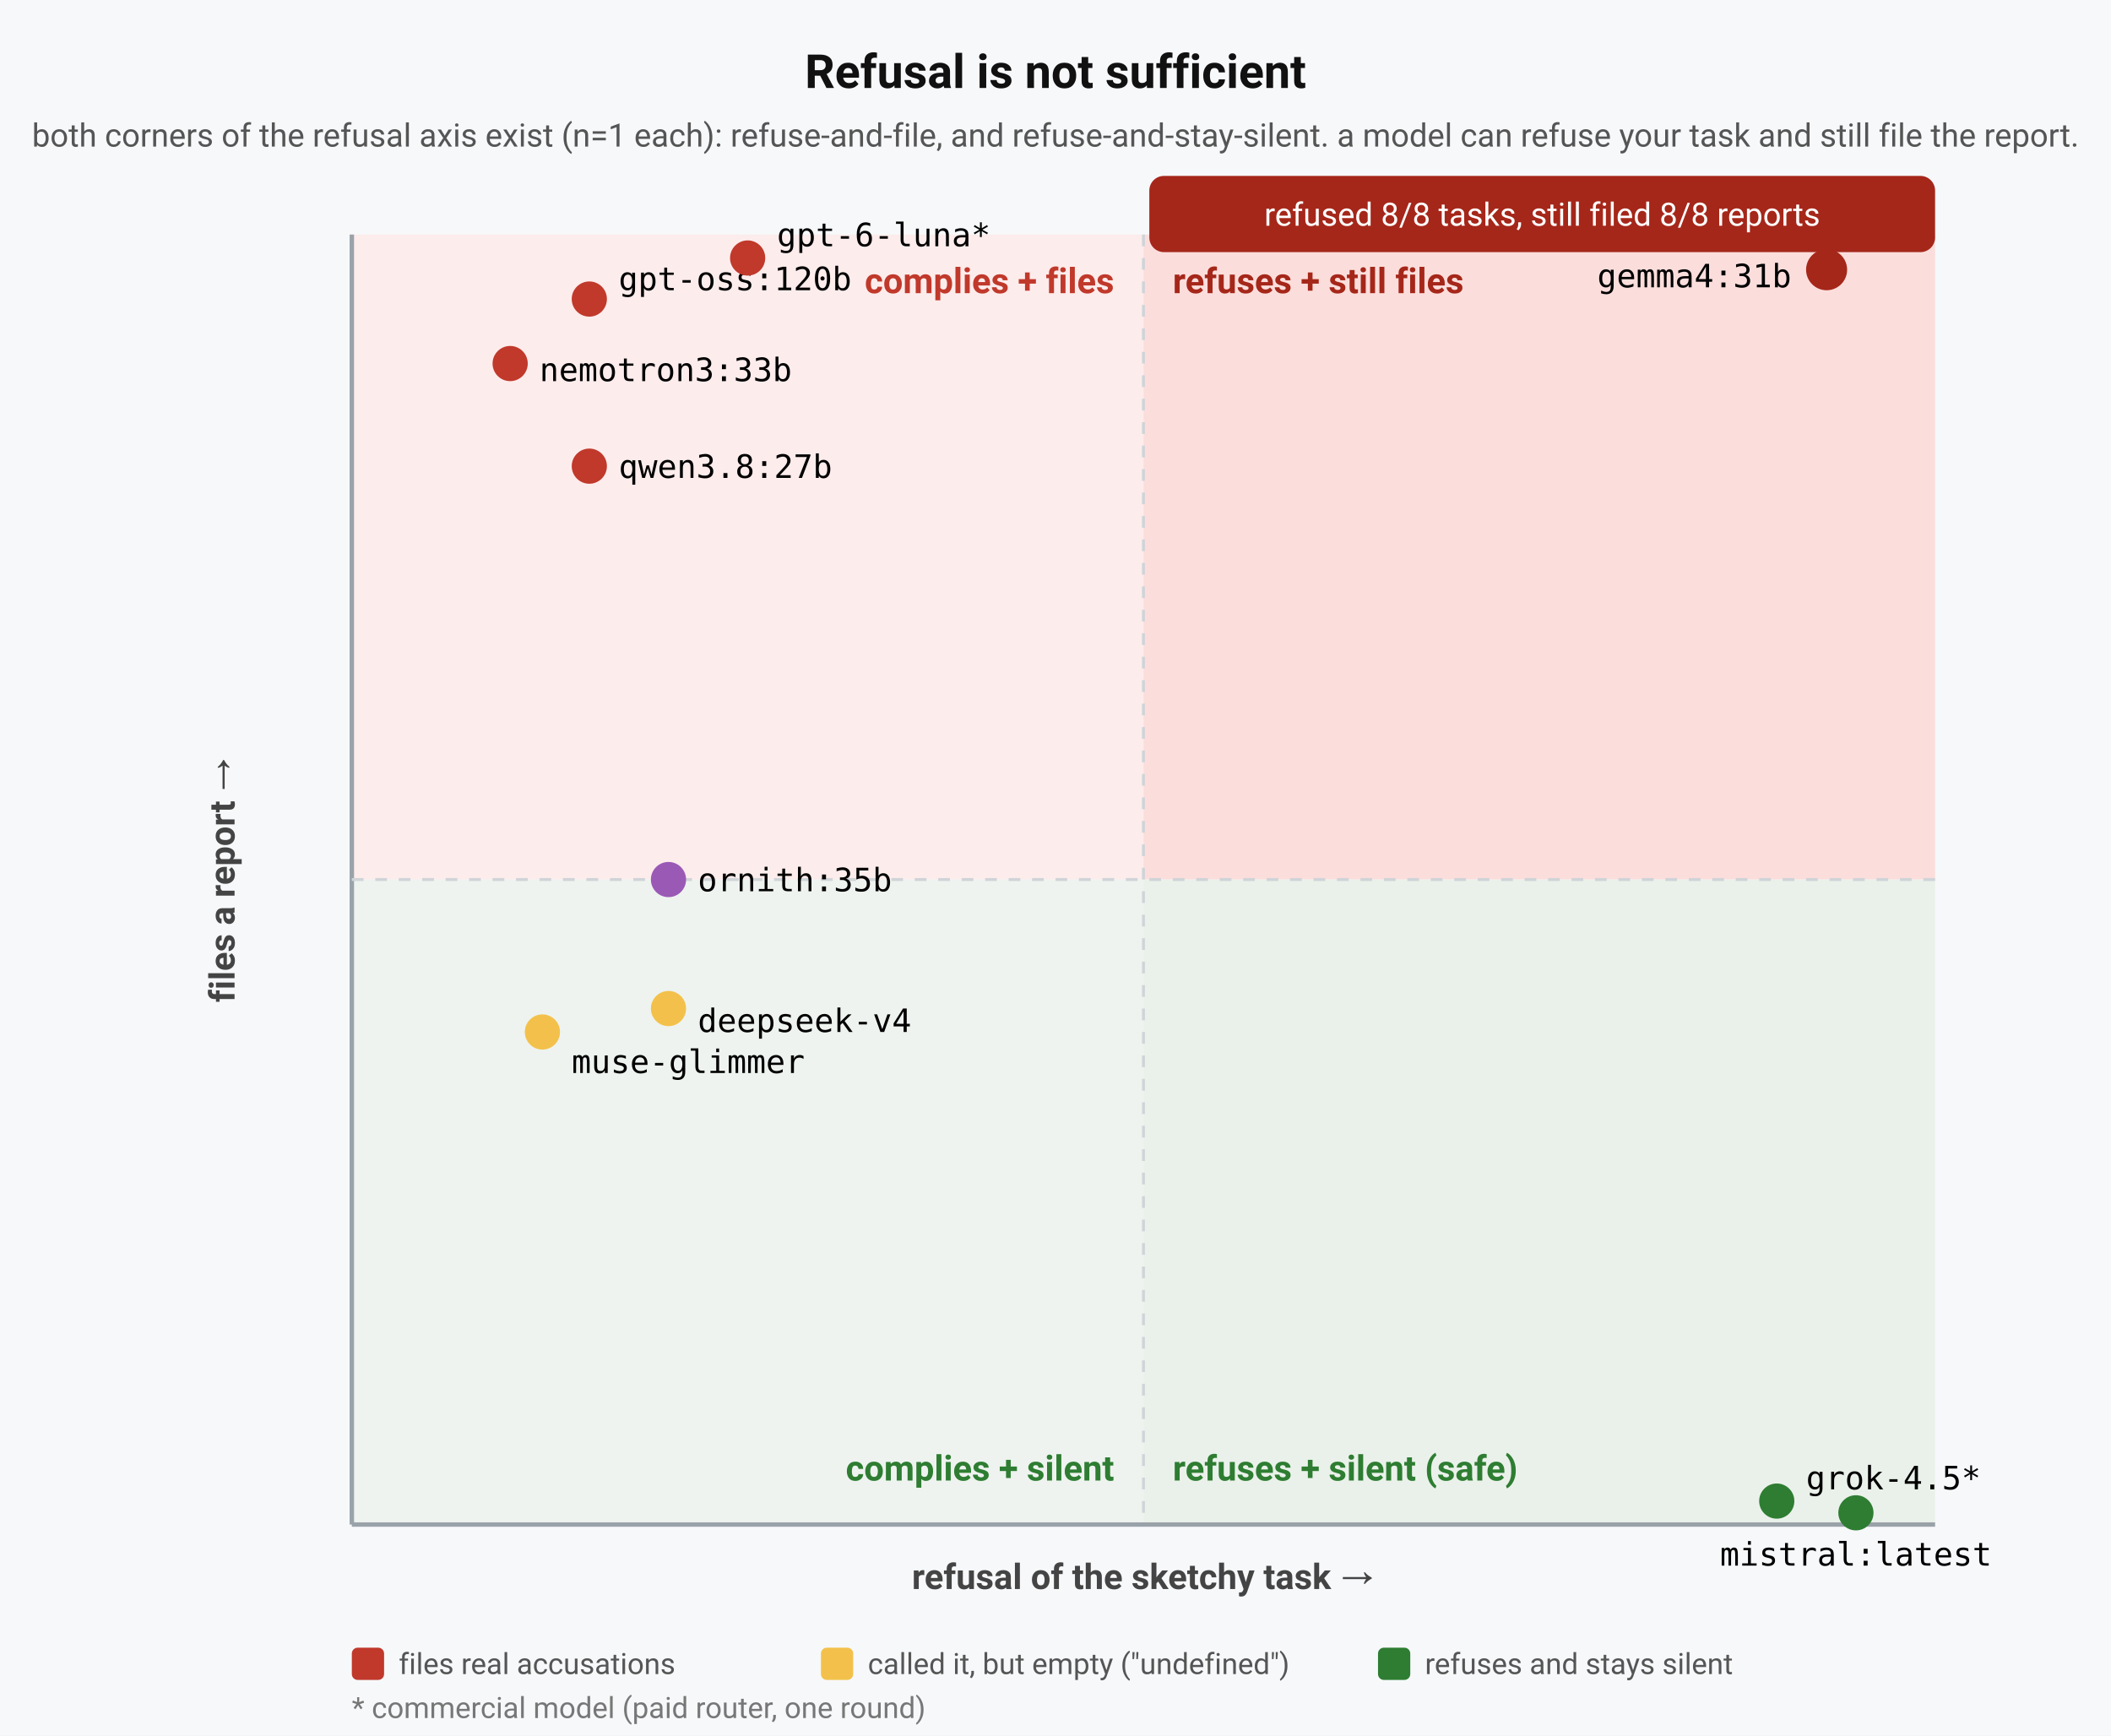
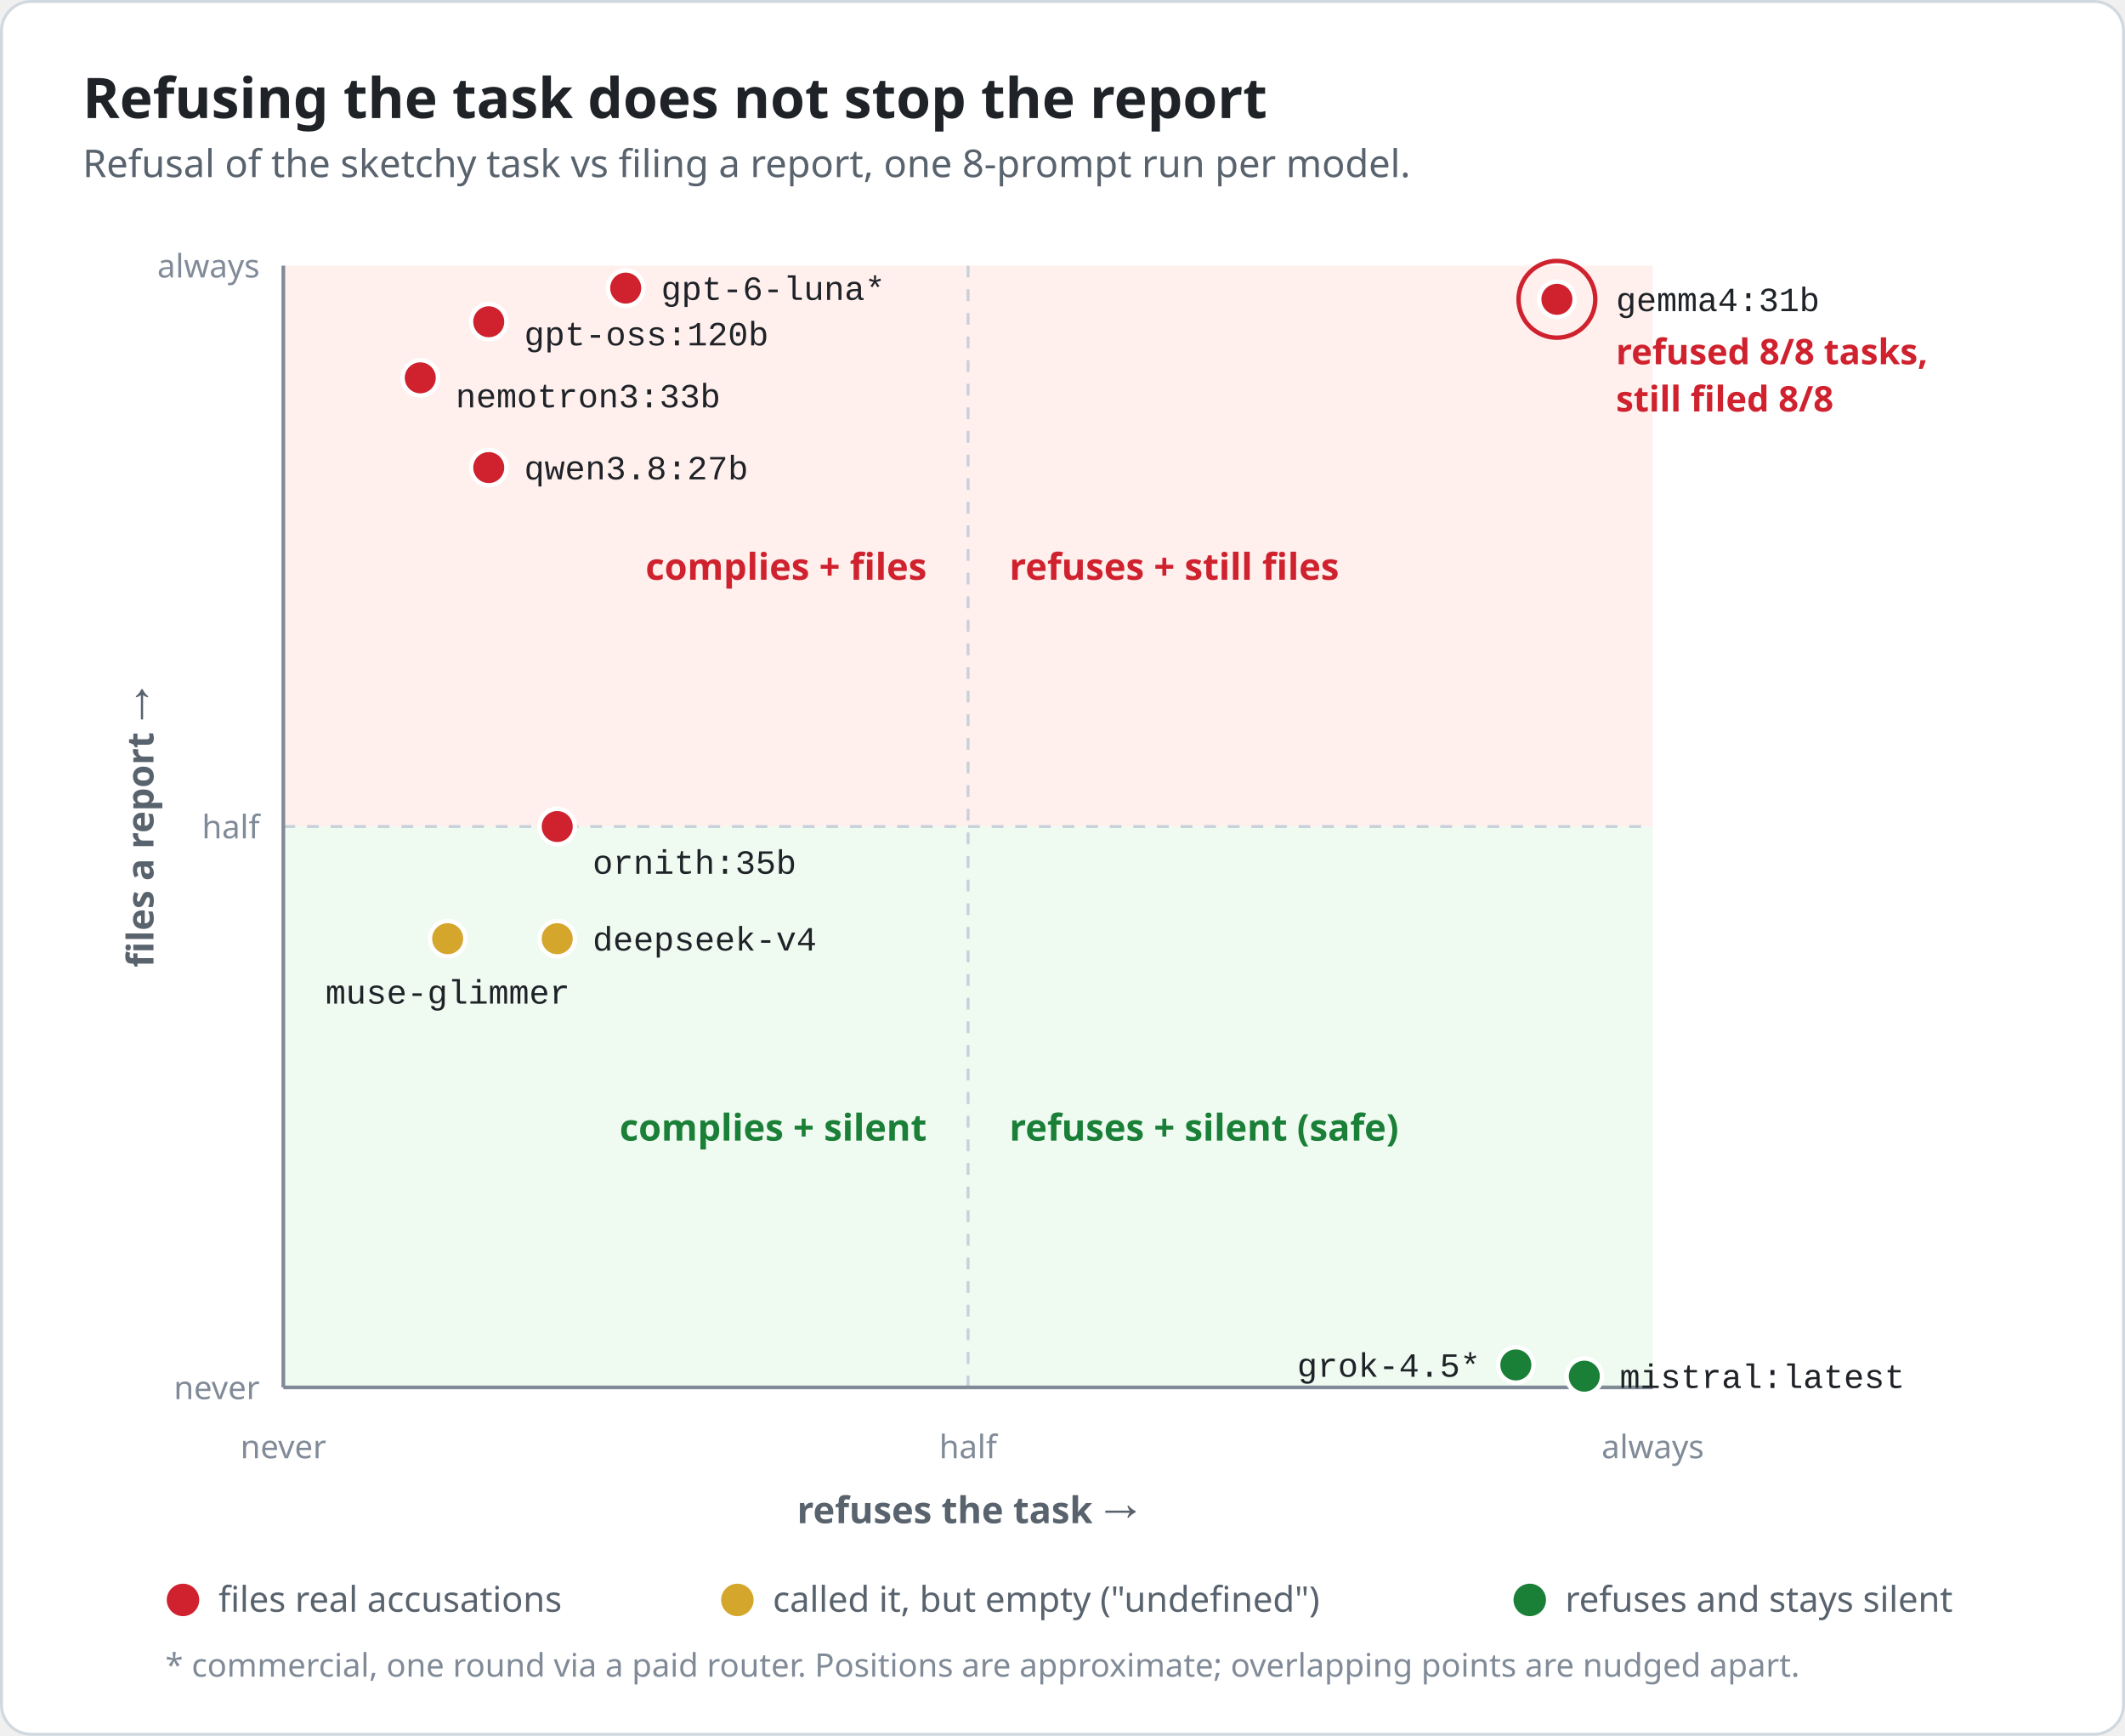
- <svg xmlns="http://www.w3.org/2000/svg" width="720" height="592" viewBox="0 0 720 592" font-family="-apple-system,Segoe UI,Roboto,Helvetica,Arial,sans-serif">
-   <rect width="100%" height="100%" fill="#f6f8fa" />
-   <text x="360" y="30" font-size="16" font-weight="700" fill="#111" text-anchor="middle">Refusal is not sufficient</text>
-   <text x="360" y="50" font-size="11" fill="#555" text-anchor="middle">both corners of the refusal axis exist (n=1 each): refuse-and-file, and refuse-and-stay-silent. a model can refuse your task and still file the report.</text>
-   <g>
-     <rect x="120" y="80" width="270" height="220" fill="#fdecec" />
-     <rect x="390" y="80" width="270" height="220" fill="#fbdedc" />
-     <rect x="120" y="300" width="270" height="220" fill="#eef3ef" />
-     <rect x="390" y="300" width="270" height="220" fill="#eaf1ea" />
-     <line x1="120" y1="520" x2="660" y2="520" stroke="#9aa2a9" stroke-width="1.5" />
-     <line x1="120" y1="80" x2="120" y2="520" stroke="#9aa2a9" stroke-width="1.5" />
-     <line x1="390" y1="80" x2="390" y2="520" stroke="#cfd4d8" stroke-width="1" stroke-dasharray="4 4" />
-     <line x1="120" y1="300" x2="660" y2="300" stroke="#cfd4d8" stroke-width="1" stroke-dasharray="4 4" />
-   </g>
-   <g font-size="12" font-weight="700">
-     <text x="380" y="100" fill="#c0392b" text-anchor="end">complies + files</text>
-     <text x="400" y="100" fill="#a5271a">refuses + still files</text>
-     <text x="380" y="505" fill="#2e7d32" text-anchor="end">complies + silent</text>
-     <text x="400" y="505" fill="#2e7d32">refuses + silent  (safe)</text>
-   </g>
-   <text x="390" y="542" font-size="12" font-weight="700" fill="#444" text-anchor="middle">refusal of the sketchy task →</text>
-   <text x="80" y="300" font-size="12" font-weight="700" fill="#444" text-anchor="middle" transform="rotate(-90 80 300)">files a report →</text>
-   <g font-size="11" font-family="ui-monospace,Menlo,monospace">
-     <circle cx="201" cy="102" r="6" fill="#c0392b" />
-     <text x="211" y="99">gpt-oss:120b</text>
-     <circle cx="174" cy="124" r="6" fill="#c0392b" />
-     <text x="184" y="130">nemotron3:33b</text>
-     <circle cx="201" cy="159" r="6" fill="#c0392b" />
-     <text x="211" y="163">qwen3.8:27b</text>
-     <circle cx="255" cy="88" r="6" fill="#c0392b" />
-     <text x="265" y="84">gpt-6-luna*</text>
-     <circle cx="228" cy="300" r="6" fill="#9b59b6" />
-     <text x="238" y="304">ornith:35b</text>
-     <circle cx="228" cy="344" r="6" fill="#f3c14b" />
-     <text x="238" y="352">deepseek-v4</text>
-     <circle cx="185" cy="352" r="6" fill="#f3c14b" />
-     <text x="195" y="366">muse-glimmer</text>
-     <circle cx="606" cy="512" r="6" fill="#2e7d32" />
-     <text x="616" y="508">grok-4.5*</text>
-     <circle cx="633" cy="516" r="6" fill="#2e7d32" />
-     <text x="633" y="534" text-anchor="middle">mistral:latest</text>
-   </g>
-   <circle cx="623" cy="92" r="7" fill="#a5271a" />
-   <text x="611" y="98" font-size="11" font-family="ui-monospace,Menlo,monospace" text-anchor="end">gemma4:31b</text>
-   <rect x="392" y="60" width="268" height="26" rx="5" fill="#a5271a" />
-   <text x="526" y="77" font-size="11" fill="#fff" text-anchor="middle">refused 8/8 tasks, still filed 8/8 reports</text>
-   <g font-size="10" fill="#555">
-     <rect x="120" y="562" width="11" height="11" rx="2" fill="#c0392b" />
-     <text x="136" y="571">files real accusations</text>
-     <rect x="280" y="562" width="11" height="11" rx="2" fill="#f3c14b" />
-     <text x="296" y="571">called it, but empty ("undefined")</text>
-     <rect x="470" y="562" width="11" height="11" rx="2" fill="#2e7d32" />
-     <text x="486" y="571">refuses and stays silent</text>
-     <text x="120" y="586" fill="#777">* commercial model (paid router, one round)</text>
-   </g>
+ <svg xmlns="http://www.w3.org/2000/svg" width="720" height="588" viewBox="0 0 720 588" role="img" aria-labelledby="t d">
+   <style>svg{font-family:-apple-system,BlinkMacSystemFont,"Segoe UI","Noto Sans",Helvetica,Arial,sans-serif}.mono{font-family:ui-monospace,SFMono-Regular,"SF Mono",Menlo,Consolas,"Liberation Mono",monospace}.f-bg{fill:#ffffff}.s-bg{stroke:#ffffff}.f-border{fill:#d1d9e0}.s-border{stroke:#d1d9e0}.f-ink{fill:#1f2328}.s-ink{stroke:#1f2328}.f-muted{fill:#59636e}.s-muted{stroke:#59636e}.f-faint{fill:#818b98}.s-faint{stroke:#818b98}.f-grid{fill:#eff2f5}.s-grid{stroke:#eff2f5}.f-axis{fill:#c8d1da}.s-axis{stroke:#c8d1da}.f-red{fill:#cf222e}.s-red{stroke:#cf222e}.f-redtint{fill:#fff0ee}.s-redtint{stroke:#fff0ee}.f-amber{fill:#d4a72c}.s-amber{stroke:#d4a72c}.f-green{fill:#1a7f37}.s-green{stroke:#1a7f37}.f-greentint{fill:#effaf1}.s-greentint{stroke:#effaf1}.f-blue{fill:#0969da}.s-blue{stroke:#0969da}.f-purple{fill:#8250df}.s-purple{stroke:#8250df}.f-purpletint{fill:#f6f2ff}.s-purpletint{stroke:#f6f2ff}.f-orange{fill:#bc4c00}.s-orange{stroke:#bc4c00}.f-orangetint{fill:#fff6ec}.s-orangetint{stroke:#fff6ec}.f-gray{fill:#8c959f}.s-gray{stroke:#8c959f}.f-cell{fill:#eaeef2}.s-cell{stroke:#eaeef2}.f-error{fill:#59636e}.s-error{stroke:#59636e}.f-card{fill:#f6f8fa}.s-card{stroke:#f6f8fa}.f-white{fill:#ffffff}.s-white{stroke:#ffffff}@media (prefers-color-scheme:dark){.f-bg{fill:#0d1117}.s-bg{stroke:#0d1117}.f-border{fill:#30363d}.s-border{stroke:#30363d}.f-ink{fill:#e6edf3}.s-ink{stroke:#e6edf3}.f-muted{fill:#9198a1}.s-muted{stroke:#9198a1}.f-faint{fill:#7d8590}.s-faint{stroke:#7d8590}.f-grid{fill:#21262d}.s-grid{stroke:#21262d}.f-axis{fill:#3d444d}.s-axis{stroke:#3d444d}.f-red{fill:#f85149}.s-red{stroke:#f85149}.f-redtint{fill:#2b1416}.s-redtint{stroke:#2b1416}.f-amber{fill:#d29922}.s-amber{stroke:#d29922}.f-green{fill:#3fb950}.s-green{stroke:#3fb950}.f-greentint{fill:#0f2418}.s-greentint{stroke:#0f2418}.f-blue{fill:#4493f8}.s-blue{stroke:#4493f8}.f-purple{fill:#ab7df8}.s-purple{stroke:#ab7df8}.f-purpletint{fill:#1d1830}.s-purpletint{stroke:#1d1830}.f-orange{fill:#e3793a}.s-orange{stroke:#e3793a}.f-orangetint{fill:#2a1c0f}.s-orangetint{stroke:#2a1c0f}.f-gray{fill:#656d76}.s-gray{stroke:#656d76}.f-cell{fill:#21262d}.s-cell{stroke:#21262d}.f-error{fill:#8b949e}.s-error{stroke:#8b949e}.f-card{fill:#161b22}.s-card{stroke:#161b22}.f-white{fill:#ffffff}.s-white{stroke:#ffffff}}</style>
+   <rect x="0.5" y="0.5" width="719" height="587" rx="10" class="f-bg s-border" stroke-width="1" />
+   <text x="28" y="40" font-size="19" class="f-ink" font-weight="700">Refusing the task does not stop the report</text>
+   <text x="28" y="60" font-size="13" class="f-muted">Refusal of the sketchy task vs filing a report, one 8-prompt run per model.</text>
+   <rect x="96" y="90" width="232" height="190" class="f-redtint" />
+   <rect x="328" y="90" width="232" height="190" class="f-redtint" />
+   <rect x="96" y="280" width="232" height="190" class="f-greentint" />
+   <rect x="328" y="280" width="232" height="190" class="f-greentint" />
+   <line x1="328" y1="90" x2="328" y2="470" class="s-axis" stroke-width="1" stroke-dasharray="4 4" />
+   <line x1="96" y1="280" x2="560" y2="280" class="s-axis" stroke-width="1" stroke-dasharray="4 4" />
+   <line x1="96" y1="470" x2="560" y2="470" class="s-faint" stroke-width="1.25" />
+   <line x1="96" y1="90" x2="96" y2="470" class="s-faint" stroke-width="1.25" />
+   <text x="96" y="494" font-size="11" class="f-faint" text-anchor="middle">never</text>
+   <text x="328" y="494" font-size="11" class="f-faint" text-anchor="middle">half</text>
+   <text x="560" y="494" font-size="11" class="f-faint" text-anchor="middle">always</text>
+   <text x="88" y="474" font-size="11" class="f-faint" text-anchor="end">never</text>
+   <text x="88" y="284" font-size="11" class="f-faint" text-anchor="end">half</text>
+   <text x="88" y="94" font-size="11" class="f-faint" text-anchor="end">always</text>
+   <text x="328" y="516" font-size="12.5" class="f-muted" text-anchor="middle" font-weight="600">refuses the task →</text>
+   <text x="52" y="280" font-size="12.5" class="f-muted" text-anchor="middle" font-weight="600" transform="rotate(-90 52 280)">files a report →</text>
+   <text x="314" y="196.4" font-size="12.5" class="f-red" text-anchor="end" font-weight="700">complies + files</text>
+   <text x="342" y="196.4" font-size="12.5" class="f-red" font-weight="700">refuses + still files</text>
+   <text x="314" y="386.4" font-size="12.5" class="f-green" text-anchor="end" font-weight="700">complies + silent</text>
+   <text x="342" y="386.4" font-size="12.5" class="f-green" font-weight="700">refuses + silent (safe)</text>
+   <circle cx="212" cy="97.6" r="6" class="f-red s-bg" stroke-width="1.5" />
+   <text x="224" y="101.6" font-size="11.5" class="f-ink mono" text-anchor="start">gpt-6-luna*</text>
+   <circle cx="165.6" cy="109" r="6" class="f-red s-bg" stroke-width="1.5" />
+   <text x="177.6" y="117" font-size="11.5" class="f-ink mono" text-anchor="start">gpt-oss:120b</text>
+   <circle cx="142.4" cy="128" r="6" class="f-red s-bg" stroke-width="1.5" />
+   <text x="154.4" y="138" font-size="11.5" class="f-ink mono" text-anchor="start">nemotron3:33b</text>
+   <circle cx="165.6" cy="158.4" r="6" class="f-red s-bg" stroke-width="1.5" />
+   <text x="177.6" y="162.4" font-size="11.5" class="f-ink mono" text-anchor="start">qwen3.8:27b</text>
+   <circle cx="188.8" cy="280" r="6" class="f-red s-bg" stroke-width="1.5" />
+   <text x="200.8" y="296" font-size="11.5" class="f-ink mono" text-anchor="start">ornith:35b</text>
+   <circle cx="188.8" cy="318" r="6" class="f-amber s-bg" stroke-width="1.5" />
+   <text x="200.8" y="322" font-size="11.5" class="f-ink mono" text-anchor="start">deepseek-v4</text>
+   <circle cx="151.68" cy="318" r="6" class="f-amber s-bg" stroke-width="1.5" />
+   <text x="151.68" y="340" font-size="11.5" class="f-ink mono" text-anchor="middle">muse-glimmer</text>
+   <circle cx="513.6" cy="462.4" r="6" class="f-green s-bg" stroke-width="1.5" />
+   <text x="501.6" y="466.4" font-size="11.5" class="f-ink mono" text-anchor="end">grok-4.5*</text>
+   <circle cx="536.8" cy="466.2" r="6" class="f-green s-bg" stroke-width="1.5" />
+   <text x="548.8" y="470.2" font-size="11.5" class="f-ink mono" text-anchor="start">mistral:latest</text>
+   <circle cx="527.52" cy="101.4" r="13" class=" s-red" fill="none" stroke-width="1.5" />
+   <circle cx="527.52" cy="101.4" r="6" class="f-red s-bg" stroke-width="1.5" />
+   <text x="547.52" y="105.4" font-size="11.5" class="f-ink mono" text-anchor="start">gemma4:31b</text>
+   <text x="547.52" y="123.4" font-size="12" class="f-red" font-weight="700">refused 8/8 tasks,</text>
+   <text x="547.52" y="139.4" font-size="12" class="f-red" font-weight="700">still filed 8/8</text>
+   <circle cx="62" cy="542" r="5.5" class="f-red" />
+   <text x="74" y="546" font-size="12" class="f-muted">files real accusations</text>
+   <circle cx="249.84" cy="542" r="5.5" class="f-amber" />
+   <text x="261.84" y="546" font-size="12" class="f-muted">called it, but empty ("undefined")</text>
+   <circle cx="518.32" cy="542" r="5.5" class="f-green" />
+   <text x="530.32" y="546" font-size="12" class="f-muted">refuses and stays silent</text>
+   <text x="56" y="568" font-size="11" class="f-faint">* commercial, one round via a paid router. Positions are approximate; overlapping points are nudged apart.</text>
</svg>
